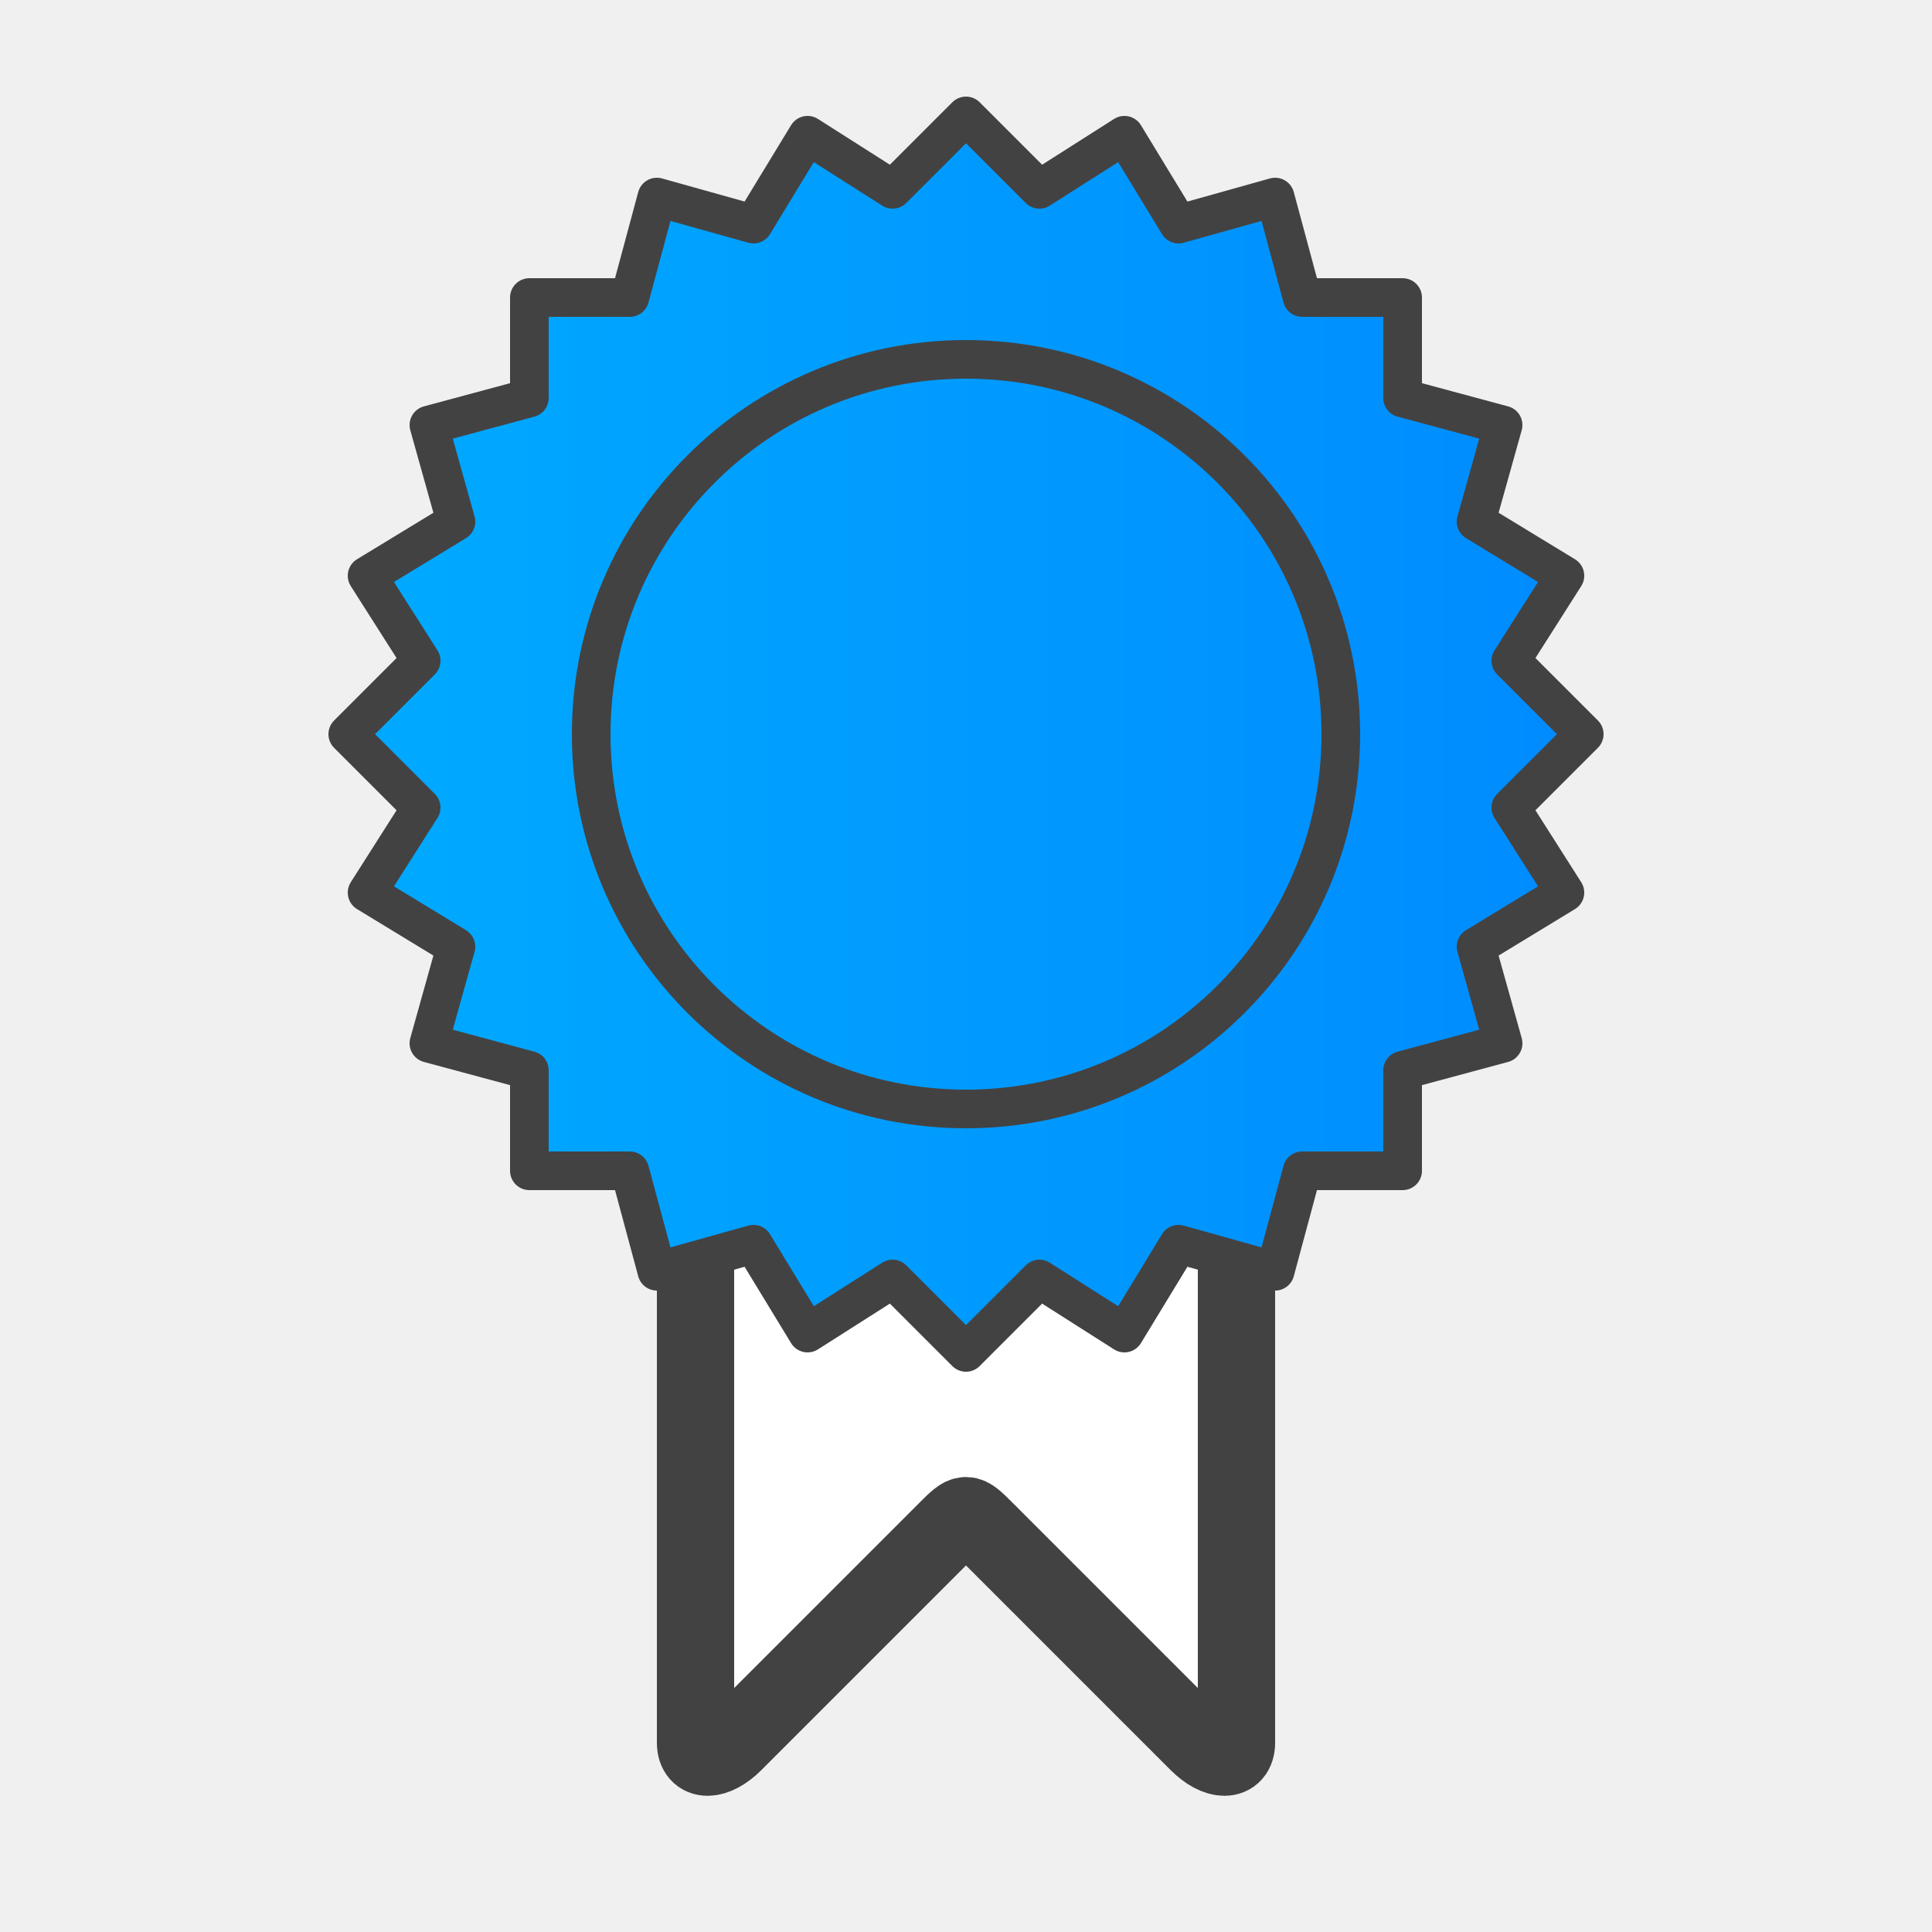
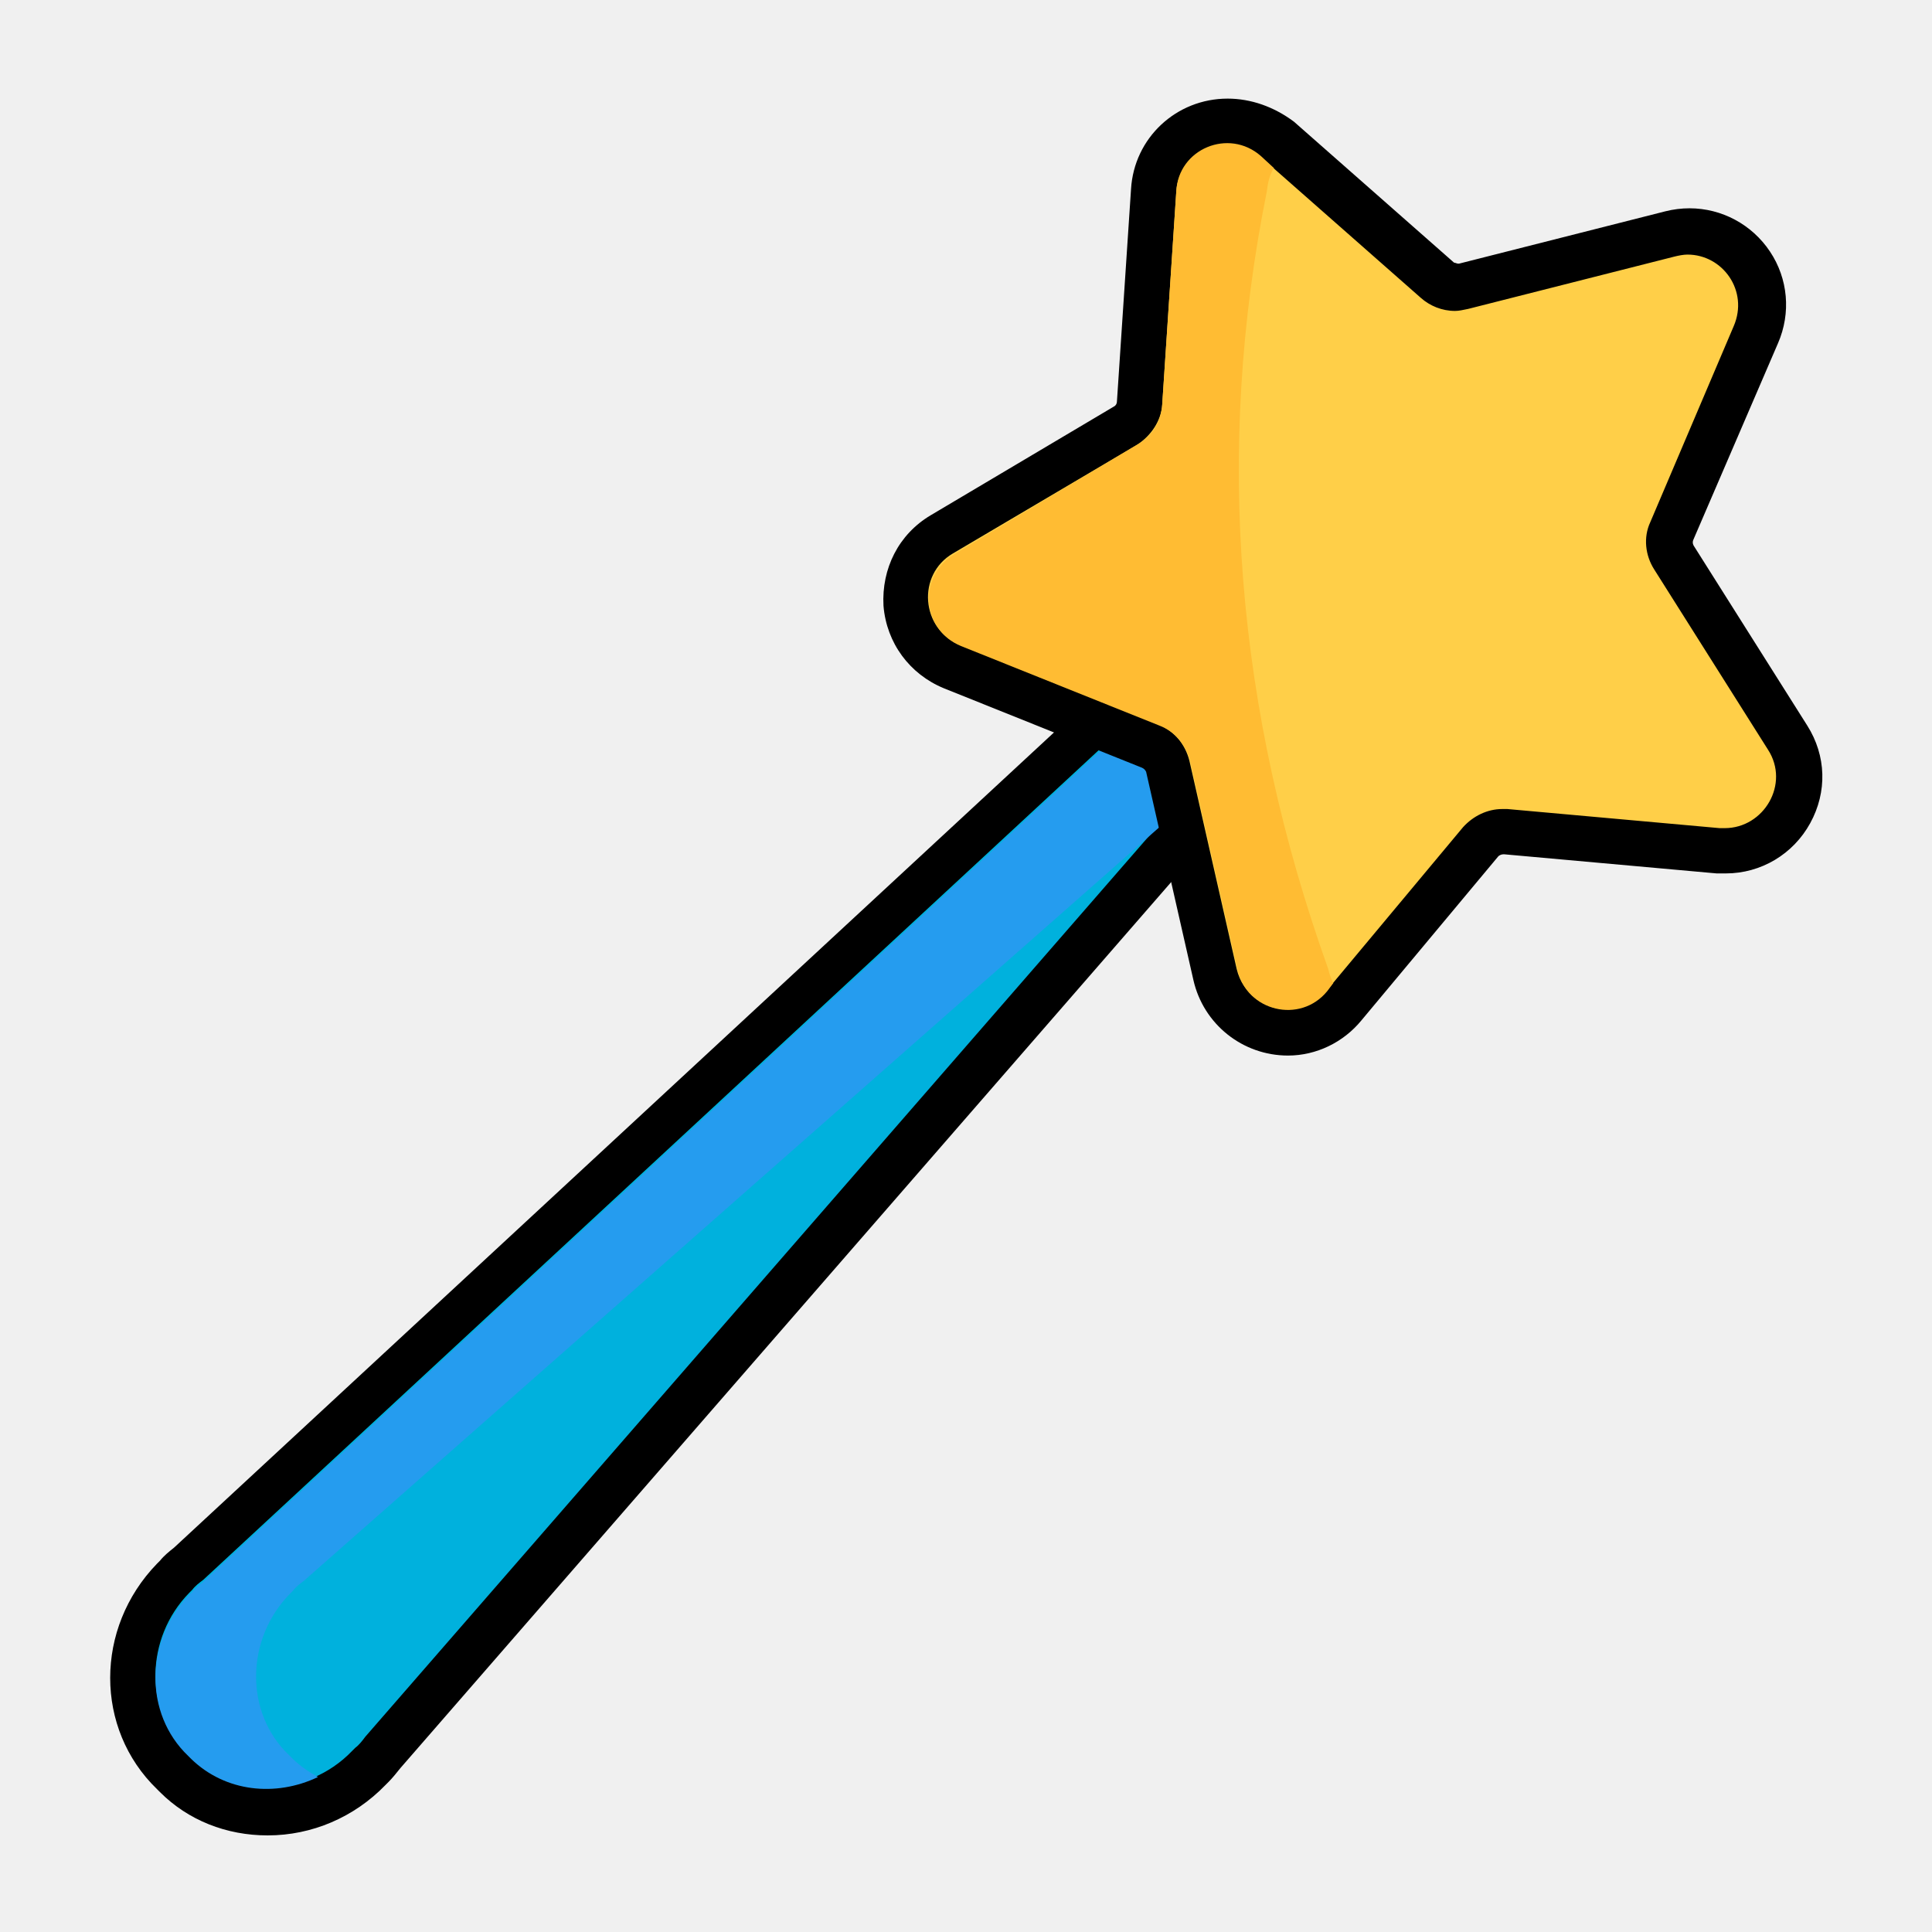
- <svg xmlns="http://www.w3.org/2000/svg" clip-rule="evenodd" fill-rule="evenodd" image-rendering="optimizeQuality" shape-rendering="geometricPrecision" text-rendering="geometricPrecision" viewBox="0 0 500 500">
-   <defs>
-     <style type="text/css">
-     .str1 {stroke:#434242;stroke-width:10;stroke-linejoin:round}
-     .str0 {stroke:#434242;stroke-width:20;stroke-linejoin:round}
-     .fil2 {fill:none}
-     .fil0 {fill:#FFFFFF}
-     .fil1 {fill:url(#id0)}
-    </style>
-     <linearGradient gradientUnits="userSpaceOnUse" id="id0" x1="409.997" x2="90.003" y1="190.001" y2="190.001">
-       <stop offset="0" stop-color="#008BFF" />
-       <stop offset="1" stop-color="#0af" />
-     </linearGradient>
-   </defs>
-   <g id="Layer_x0020_1">
-     <path class="fil0 str0" d="M320 203v248c0 5-5 5-10 0l-55-55c-5-5-5-5-10 0l-55 55c-5 5-10 5-10 0v-248h140z" />
-     <polygon class="fil1 str1" points="137,77 163,77 170,51 195,58 209,35 231,49 250,30 269,49 291,35 305,58 330,51 337,77 363,77 363,103 389,110 382,135 405,149 391,171 410,190 391,209 405,231 382,245 389,270 363,277 363,303 337,303 330,329 305,322 291,345 269,331 250,350 231,331 209,345 195,322 170,329 163,303 137,303 137,277 111,270 118,245 95,231 109,209 90,190 109,171 95,149 118,135 111,110 137,103" />
-     <circle class="fil2 str1" cx="250" cy="190" r="97" />
+ <svg xmlns="http://www.w3.org/2000/svg" id="Слой_1" style="enable-background:new 0 0 192 192;" version="1.1" viewBox="0 0 192 192" xml:space="preserve">
+   <style type="text/css">
+ 	.st0{fill:#00B1DD;}
+ 	.st1{fill:#259CEF;}
+ 	.st2{fill:#FFCF48;}
+ 	.st3{fill:#FFBC33;}
+ </style>
+   <g>
+     <g>
+       <path class="st0" d="M26.6,180c-3.4,0-6.7-1.3-9.1-3.6l-0.3-0.3c-5.3-5.1-5.2-13.7,0.1-19.2l0.3-0.3c0.4-0.4,0.8-0.7,1.2-1.1    L115.4,66c1.2-1.1,2.8-1.8,4.5-1.8c1.6,0,3.2,0.6,4.3,1.7c2.4,2.3,2.5,6.2,0.2,8.8L38,174.1c-0.4,0.5-0.7,0.9-1.1,1.3l-0.3,0.3    C34,178.4,30.3,180,26.6,180L26.6,180z" />
+       <path d="M119.8,66.5c1,0,2,0.4,2.8,1.1c1.5,1.5,1.6,4,0.1,5.7l-86.4,99.3c-0.3,0.4-0.6,0.8-1,1.1l-0.3,0.3    c-2.3,2.4-5.4,3.6-8.5,3.6c-2.8,0-5.5-1-7.5-3l-0.3-0.3c-4.4-4.2-4.3-11.5,0.1-16l0.3-0.3c0.3-0.4,0.7-0.7,1.1-1l96.6-89.5    C117.7,66.9,118.8,66.5,119.8,66.5 M119.8,62c-2.2,0-4.3,0.8-6,2.4l-96.5,89.4c-0.5,0.4-1,0.8-1.4,1.3l-0.3,0.3    c-6.2,6.4-6.2,16.4,0,22.4l0.3,0.3c2.8,2.8,6.6,4.3,10.7,4.3c4.4,0,8.6-1.8,11.7-5l0.3-0.3c0.4-0.4,0.8-0.9,1.2-1.4l86.3-99.2    c3-3.5,2.9-8.7-0.4-11.9C124.2,62.9,122.1,62,119.8,62L119.8,62z" />
+     </g>
+     <g>
+       <path class="st1" d="M29,174.7l-0.3-0.3c-4.4-4.2-4.3-11.5,0.1-16l0.3-0.3c0.3-0.4,0.7-0.7,1.1-1l94.9-83.6c0-1.1-1.7-5.1-2.6-5.9    c-1.5-1.5-4-1.5-5.7,0.1l-96.6,89.5c-0.4,0.3-0.7,0.6-1.1,1l-0.3,0.3c-4.4,4.6-4.5,11.8-0.1,16l0.3,0.3c3.4,3.3,8.4,3.8,12.6,1.8    C30.7,176.1,29.8,175.5,29,174.7z" />
+     </g>
+     <g>
+       <path class="st2" d="M128,102.6c-3.5,0-6.4-2.4-7.2-5.7l-4.7-20.7c-0.2-0.9-0.8-1.7-1.7-2l-19.7-7.9c-2.6-1-4.4-3.4-4.6-6.2    c-0.2-2.8,1.1-5.4,3.6-6.9l18.2-10.8c0.8-0.5,1.3-1.3,1.4-2.3l1.4-21.2c0.3-3.9,3.5-6.9,7.4-6.9c1.8,0,3.5,0.6,4.8,1.8l15.9,14    c0.5,0.5,1.2,0.7,1.9,0.7c0.2,0,0.5,0,0.7-0.1l20.5-5.2c0.6-0.2,1.2-0.2,1.8-0.2c2.5,0,4.7,1.2,6.1,3.3c1.4,2.1,1.6,4.7,0.6,6.9    l-8.4,19.5c-0.4,0.9-0.3,1.8,0.2,2.6l11.3,17.9c1.4,2.3,1.5,5.1,0.2,7.5c-1.3,2.3-3.8,3.8-6.4,3.8c-0.2,0-0.5,0-0.7,0l-21.1-1.9    c-0.1,0-0.2,0-0.3,0c-0.8,0-1.6,0.4-2.2,1l-13.6,16.3C132.2,101.6,130.1,102.6,128,102.6z" />
+       <path d="M122,14.3c1.2,0,2.3,0.4,3.3,1.3l15.9,14c0.9,0.8,2.1,1.3,3.4,1.3c0.4,0,0.8-0.1,1.3-0.2l20.5-5.2    c0.4-0.1,0.9-0.2,1.3-0.2c3.5,0,6.1,3.6,4.6,7.1L164,51.9c-0.7,1.5-0.5,3.3,0.4,4.7l11.3,17.9c2.2,3.4-0.4,7.8-4.3,7.8    c-0.2,0-0.3,0-0.5,0l-21.1-1.9c-0.2,0-0.3,0-0.5,0c-1.5,0-2.9,0.7-3.9,1.8l-13.6,16.3c-1,1.3-2.5,1.8-3.9,1.8c-2.2,0-4.4-1.5-5-4    l-4.7-20.7c-0.4-1.6-1.5-3-3.1-3.6l-19.7-7.9c-3.9-1.6-4.3-7-0.7-9.1L113,44.2c1.4-0.9,2.4-2.4,2.5-4l1.4-21.2    C117.1,16.2,119.5,14.3,122,14.3 M122,9.8c-5.1,0-9.3,3.9-9.6,9L111,39.9c0,0.2-0.1,0.4-0.3,0.5L92.5,51.2c-3.2,1.9-4.9,5.3-4.7,9    c0.3,3.7,2.6,6.8,6,8.2l19.7,7.9c0.2,0.1,0.3,0.2,0.4,0.4l4.7,20.7c1,4.4,4.9,7.5,9.4,7.5c2.8,0,5.5-1.3,7.3-3.5l13.6-16.3    c0.1-0.1,0.3-0.2,0.5-0.2c0,0,0,0,0.1,0l21.1,1.9c0.3,0,0.6,0,0.9,0c3.5,0,6.7-1.9,8.4-5c1.7-3.1,1.6-6.7-0.3-9.7l-11.3-17.9    c-0.1-0.2-0.1-0.4,0-0.6l8.4-19.5c1.3-3,1-6.4-0.8-9.1c-1.8-2.7-4.8-4.3-8-4.3c-0.8,0-1.6,0.1-2.4,0.3l-20.5,5.2c0,0-0.1,0-0.1,0    c-0.1,0-0.3-0.1-0.4-0.1l-15.9-14C126.6,10.6,124.3,9.8,122,9.8L122,9.8z" />
+     </g>
+   </g>
+   <g>
+     <g>
+       <path class="st3" d="M132,96.3c-9.2-25.7-11.3-51.5-6.1-77.3c0.1-0.9,0.3-1.7,0.7-2.3l-1.3-1.2c-3.2-2.8-8.2-0.7-8.4,3.5    l-1.4,21.2c-0.1,1.7-1,3.2-2.5,4L94.8,55.1c-3.6,2.2-3.2,7.5,0.7,9.1l19.7,7.9c1.6,0.6,2.7,2,3.1,3.6l4.7,20.7    c0.9,4.1,6.2,5.4,8.9,2.1l0.6-0.8C132.3,97.3,132.1,96.8,132,96.3z" />
+     </g>
  </g>
</svg>
